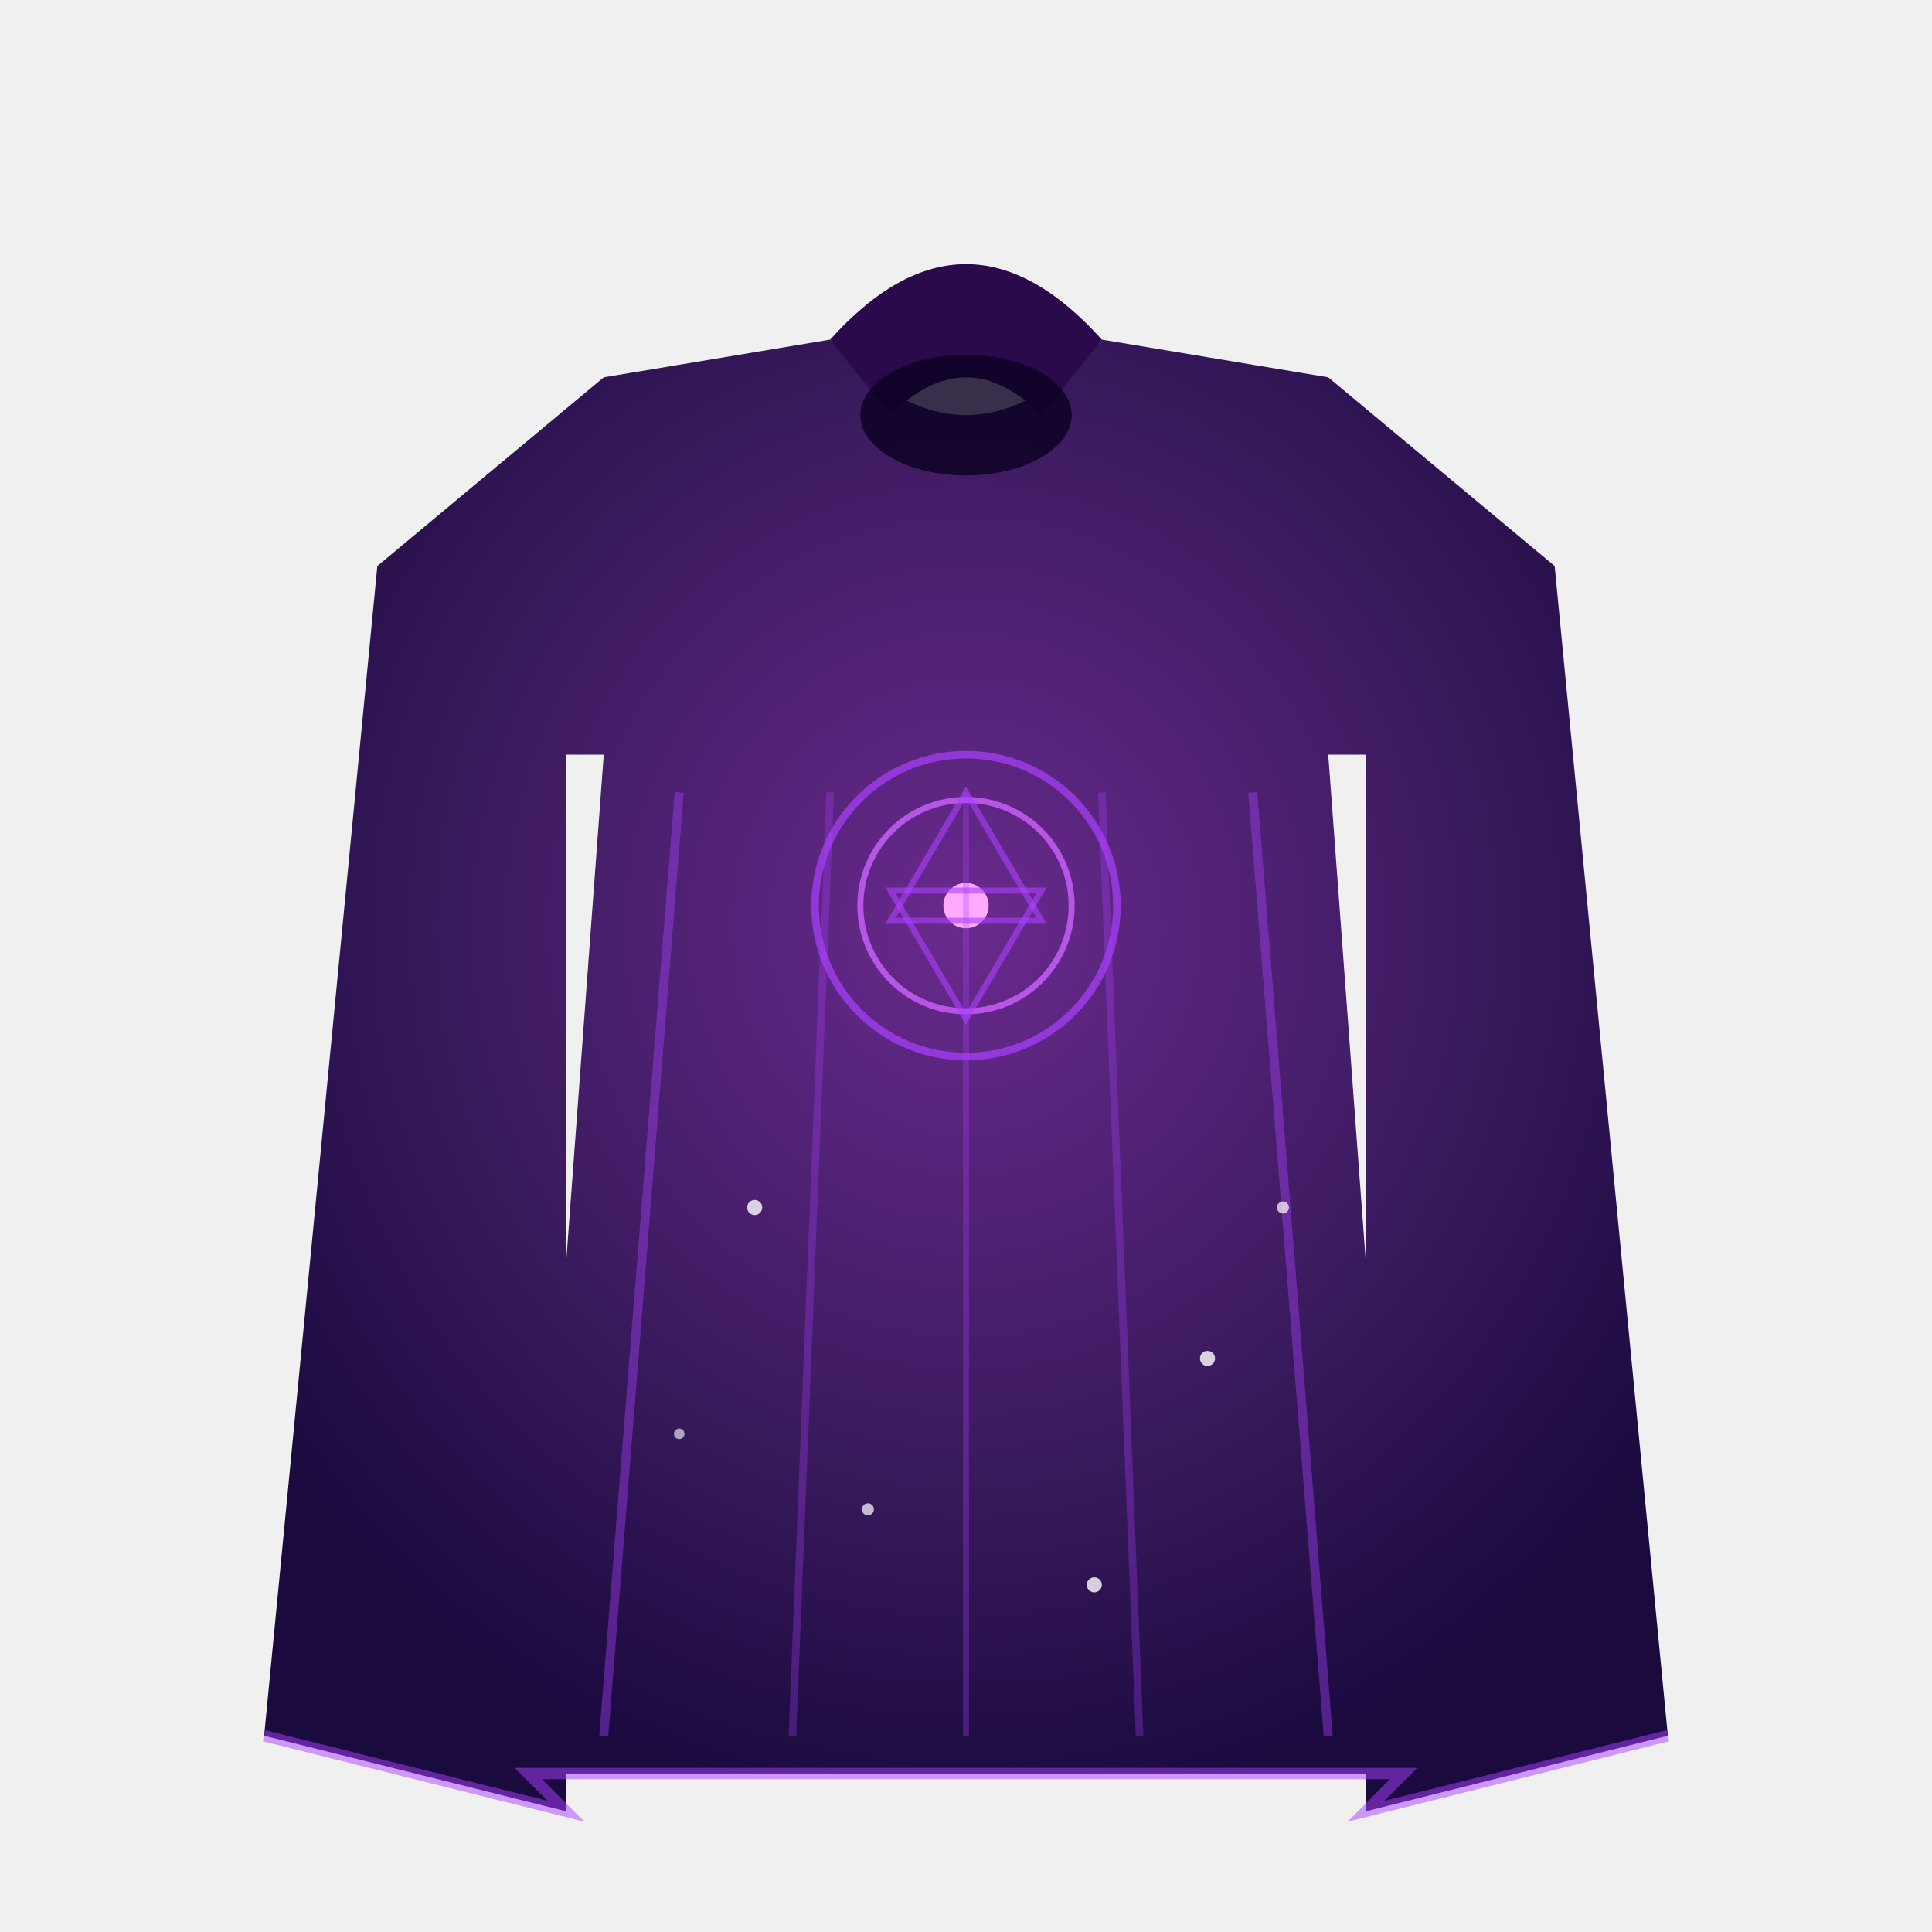
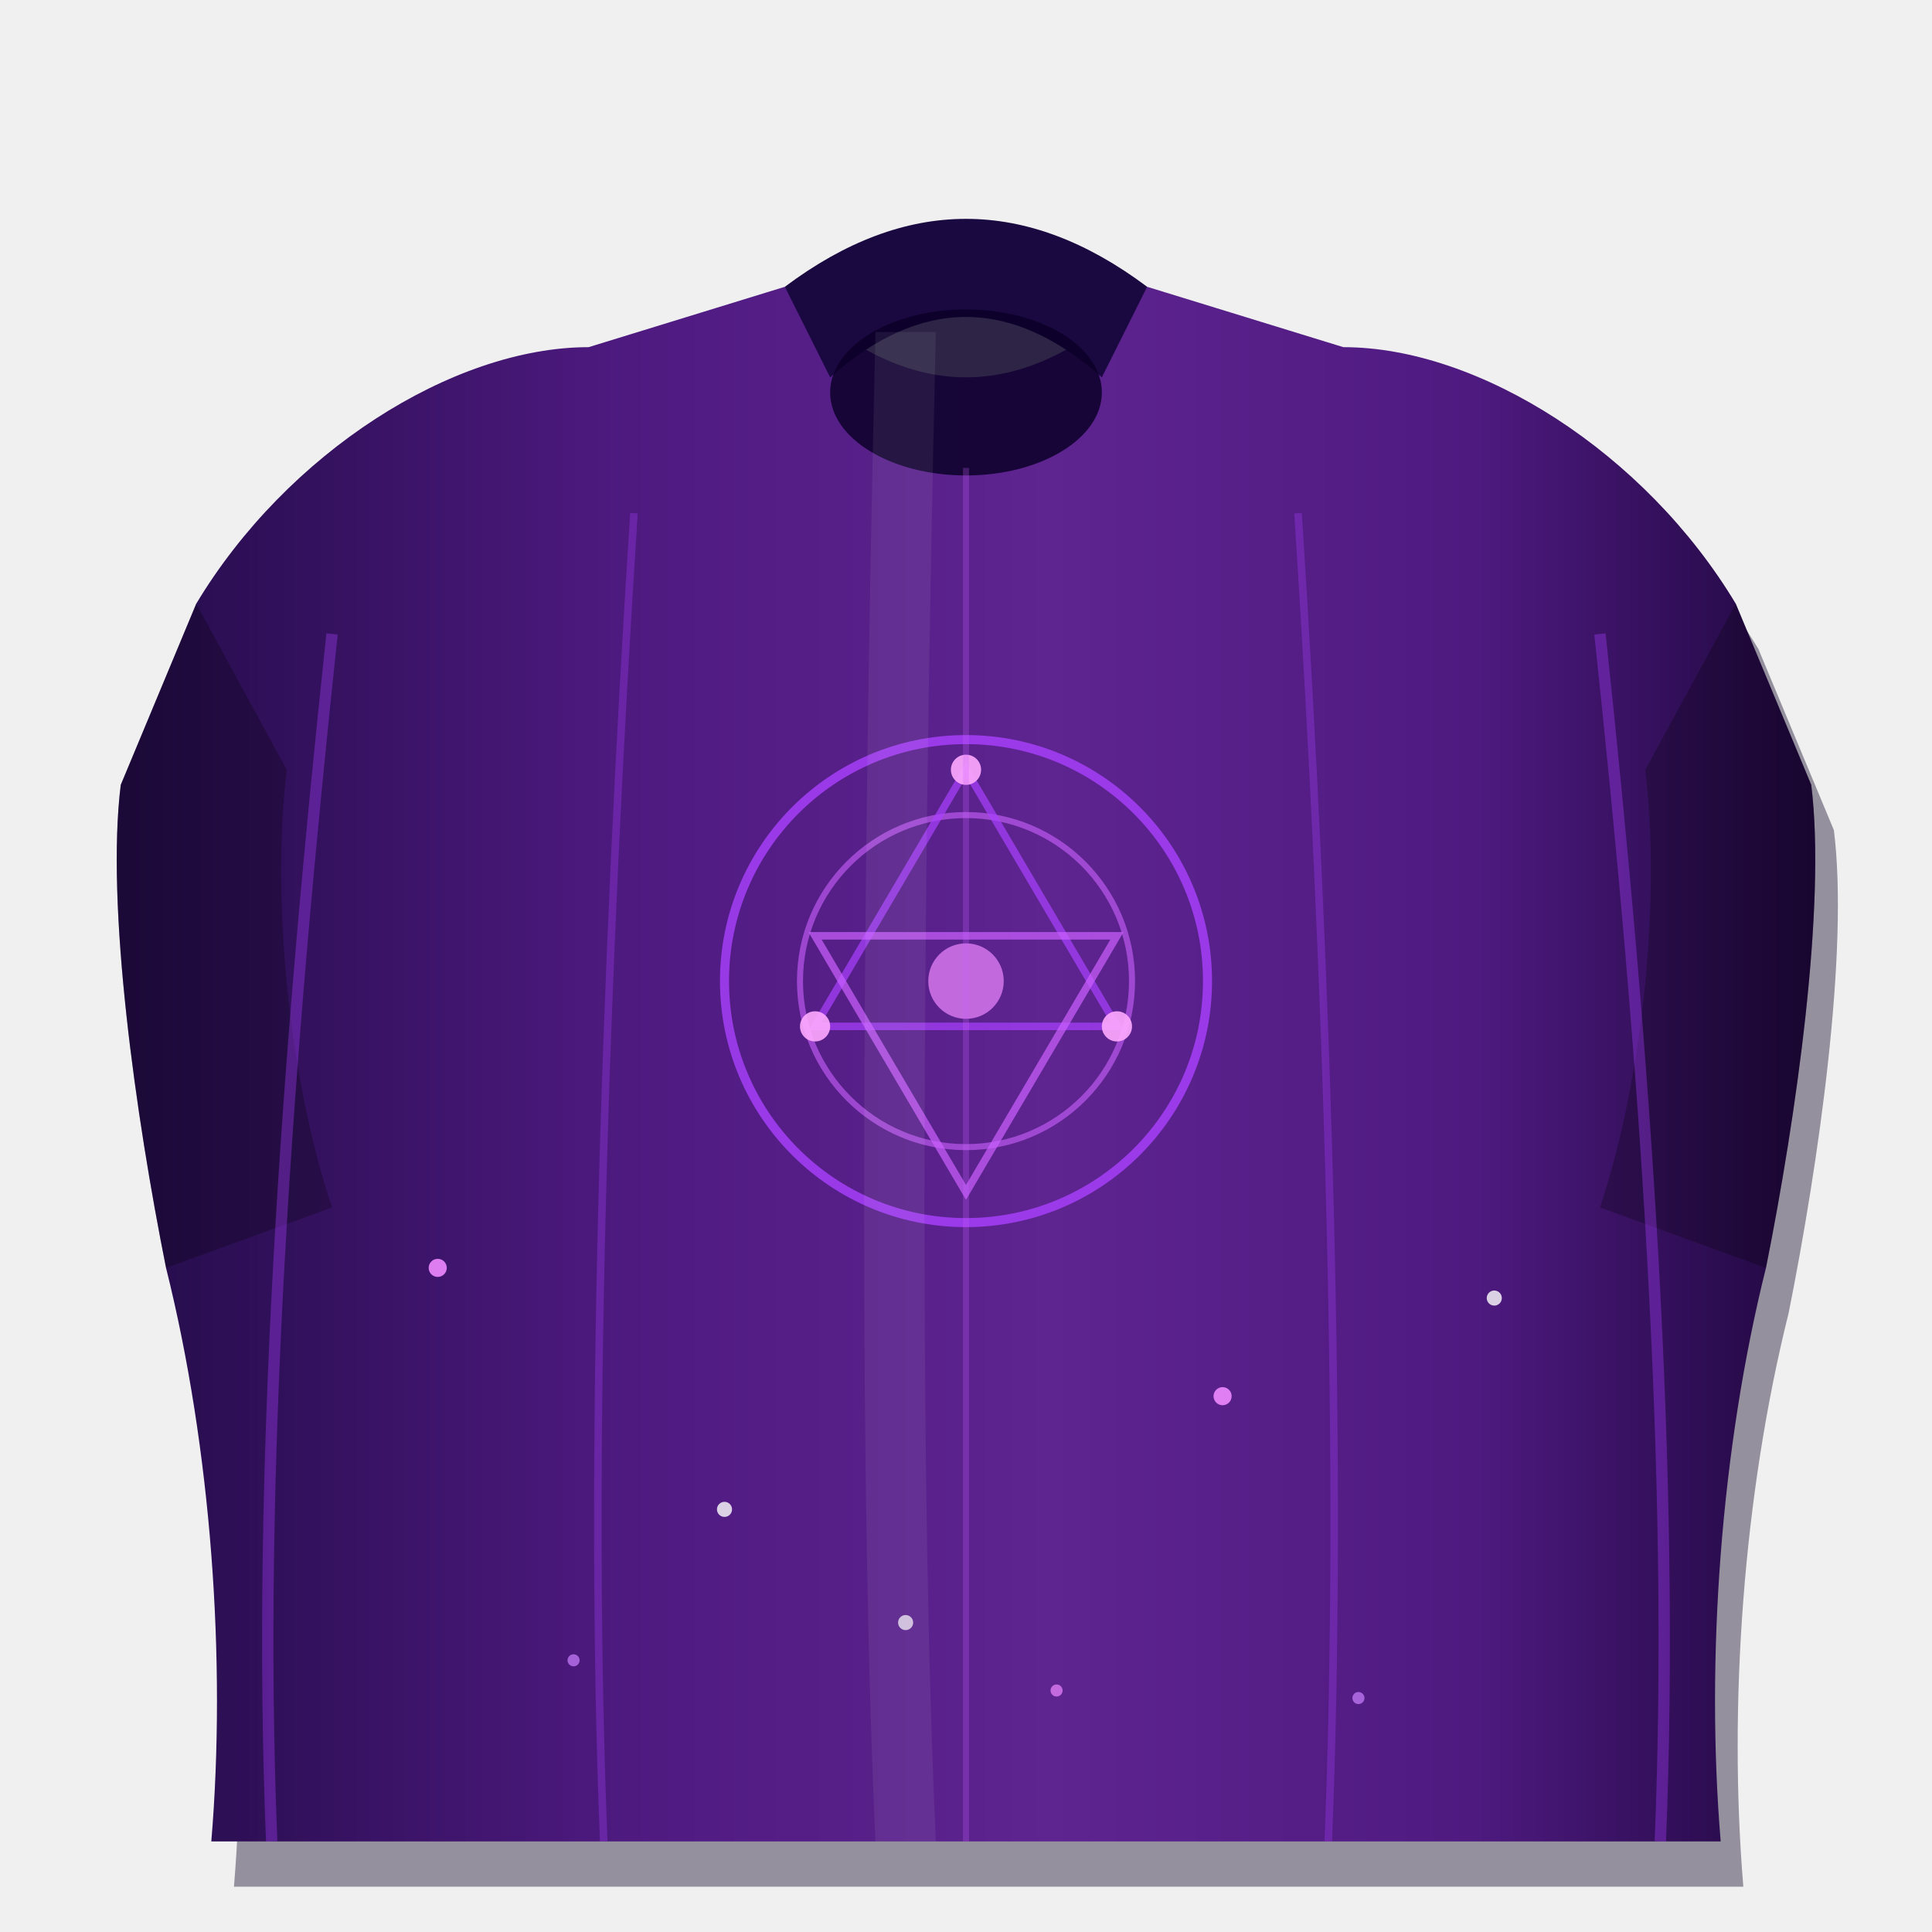
<svg xmlns="http://www.w3.org/2000/svg" width="256" height="256" viewBox="0 0 256 256">
  <defs>
-     <radialGradient id="dimGlow" cx="50%" cy="40%" r="60%">
-       <stop offset="0%" stop-color="#6A2A8E" />
-       <stop offset="60%" stop-color="#3A1A5E" />
-       <stop offset="100%" stop-color="#1A0A3E" />
+     <radialGradient id="tg" cx="50%" cy="35%" r="65%">
+       <stop offset="0%" stop-color="#6A2A9A" />
+       <stop offset="45%" stop-color="#3A1268" />
+       <stop offset="100%" stop-color="#160838" />
    </radialGradient>
+     <linearGradient id="tg2" x1="0%" y1="0%" x2="100%" y2="0%">
+       <stop offset="0%" stop-color="#240C4A" />
+       <stop offset="30%" stop-color="#4E1A80" />
+       <stop offset="55%" stop-color="#5E2490" />
+       <stop offset="80%" stop-color="#4E1A80" />
+       <stop offset="100%" stop-color="#200840" />
+     </linearGradient>
+     <linearGradient id="glow_edge" x1="0%" y1="0%" x2="100%" y2="0%">
+       <stop offset="0%" stop-color="#CC60FF" stop-opacity="0" />
+       <stop offset="50%" stop-color="#CC60FF" stop-opacity="0.6" />
+       <stop offset="100%" stop-color="#CC60FF" stop-opacity="0" />
+     </linearGradient>
  </defs>
-   <path d="M 80 50 L 50 75 L 35 230 L 75 240 L 75 100 L 80 100 L 70 235 L 186 235 L 176 100 L 181 100 L 181 240 L 221 230 L 206 75 L 176 50 L 146 45 Q 128 65 110 45 Z" fill="url(#dimGlow)" />
-   <path d="M 110 45 Q 128 25 146 45 L 138 55 Q 128 45 118 55 Z" fill="#2A0A4A" />
-   <ellipse cx="128" cy="55" rx="14" ry="8" fill="#0A0020" opacity="0.8" />
-   <circle cx="128" cy="120" r="20" fill="none" stroke="#AA40FF" stroke-width="1" opacity="0.7" />
-   <circle cx="128" cy="120" r="14" fill="none" stroke="#CC60FF" stroke-width="0.8" opacity="0.8" />
-   <circle cx="128" cy="120" r="3" fill="#FFAAFF" />
-   <path d="M 128 105 L 138 122 L 118 122 Z" fill="none" stroke="#AA40FF" stroke-width="0.8" opacity="0.6" />
-   <path d="M 128 135 L 138 118 L 118 118 Z" fill="none" stroke="#AA40FF" stroke-width="0.8" opacity="0.6" />
-   <path d="M 90 105 L 80 230" stroke="#AA40FF" stroke-width="1.2" fill="none" opacity="0.4" />
-   <path d="M 110 105 L 105 230" stroke="#AA40FF" stroke-width="1" fill="none" opacity="0.3" />
-   <path d="M 128 105 L 128 230" stroke="#AA40FF" stroke-width="0.8" fill="none" opacity="0.3" />
-   <path d="M 146 105 L 151 230" stroke="#AA40FF" stroke-width="1" fill="none" opacity="0.3" />
-   <path d="M 166 105 L 176 230" stroke="#AA40FF" stroke-width="1.2" fill="none" opacity="0.4" />
-   <circle cx="100" cy="160" r="1" fill="#FFFFFF" opacity="0.8" />
-   <circle cx="160" cy="180" r="1" fill="#FFFFFF" opacity="0.8" />
-   <circle cx="115" cy="200" r="0.8" fill="#FFFFFF" opacity="0.7" />
-   <circle cx="145" cy="210" r="1" fill="#FFFFFF" opacity="0.8" />
-   <circle cx="90" cy="190" r="0.7" fill="#FFFFFF" opacity="0.6" />
-   <circle cx="170" cy="160" r="0.8" fill="#FFFFFF" opacity="0.7" />
-   <path d="M 35 230 L 75 240 L 70 235 L 186 235 L 181 240 L 221 230" stroke="#AA40FF" stroke-width="1.5" fill="none" opacity="0.5" />
+   <path d="M78,46 C60,46 38,60 26,80 L16,104 C14,120 18,148 22,168 C28,192 30,220 28,244 L228,244 C226,220 228,192 234,168 C238,148 242,120 240,104 L230,80 C218,60 196,46 178,46 L152,38 Q128,62 104,38 Z" fill="#0A0020" opacity="0.4" transform="translate(3,6)" />
+   <path d="M78,46 C60,46 38,60 26,80 L16,104 C14,120 18,148 22,168 C28,192 30,220 28,244 L228,244 C226,220 228,192 234,168 C238,148 242,120 240,104 L230,80 C218,60 196,46 178,46 L152,38 Q128,62 104,38 Z" fill="url(#tg2)" />
+   <path d="M104,38 Q128,20 152,38 L146,50 Q128,34 110,50 Z" fill="#1A0840" />
+   <ellipse cx="128" cy="52" rx="18" ry="11" fill="#0A0028" opacity="0.85" />
+   <path d="M26,80 L16,104 C14,120 18,148 22,168 L44,160 C38,142 36,118 38,102 Z" fill="#000" opacity="0.25" />
+   <path d="M230,80 L240,104 C242,120 238,148 234,168 L212,160 C218,142 220,118 218,102 Z" fill="#000" opacity="0.25" />
+   <circle cx="128" cy="130" r="32" fill="none" stroke="#AA40FF" stroke-width="1.2" opacity="0.8" />
+   <circle cx="128" cy="130" r="22" fill="none" stroke="#CC60FF" stroke-width="0.8" opacity="0.6" />
+   <circle cx="128" cy="130" r="5" fill="#EE88FF" opacity="0.7" />
+   <path d="M128,102 L148,136 L108,136 Z" fill="none" stroke="#AA40FF" stroke-width="1" opacity="0.7" />
+   <path d="M128,158 L108,124 L148,124 Z" fill="none" stroke="#CC60FF" stroke-width="1" opacity="0.7" />
+   <circle cx="128" cy="102" r="2" fill="#FFAAFF" opacity="0.9" />
+   <circle cx="148" cy="136" r="2" fill="#FFAAFF" opacity="0.9" />
+   <circle cx="108" cy="136" r="2" fill="#FFAAFF" opacity="0.9" />
+   <path d="M44,84 C38,140 34,195 36,244" stroke="#AA40FF" stroke-width="1.5" fill="none" opacity="0.35" />
+   <path d="M84,68 C80,130 78,195 80,244" stroke="#AA40FF" stroke-width="1" fill="none" opacity="0.3" />
+   <path d="M128,62 L128,244" stroke="#CC60FF" stroke-width="0.8" fill="none" opacity="0.25" />
+   <path d="M172,68 C176,130 178,195 176,244" stroke="#AA40FF" stroke-width="1" fill="none" opacity="0.3" />
+   <path d="M212,84 C218,140 222,195 220,244" stroke="#AA40FF" stroke-width="1.5" fill="none" opacity="0.35" />
+   <path d="M28,244 L228,244" stroke="url(#glow_edge)" stroke-width="2.5" fill="none" />
+   <circle cx="58" cy="168" r="1.2" fill="#EE88FF" opacity="0.9" />
+   <circle cx="96" cy="200" r="1" fill="#FFFFFF" opacity="0.8" />
+   <circle cx="162" cy="185" r="1.2" fill="#EE88FF" opacity="0.9" />
+   <circle cx="198" cy="172" r="1" fill="#FFFFFF" opacity="0.8" />
+   <circle cx="76" cy="220" r="0.8" fill="#CC80FF" opacity="0.7" />
+   <circle cx="180" cy="225" r="0.8" fill="#CC80FF" opacity="0.7" />
+   <circle cx="120" cy="215" r="1" fill="#FFFFFF" opacity="0.7" />
+   <circle cx="140" cy="224" r="0.8" fill="#EE88FF" opacity="0.7" />
+   <path d="M116,44 C114,130 114,200 116,244 L124,244 C122,200 122,130 124,44 Z" fill="#FFFFFF" opacity="0.07" />
</svg>
